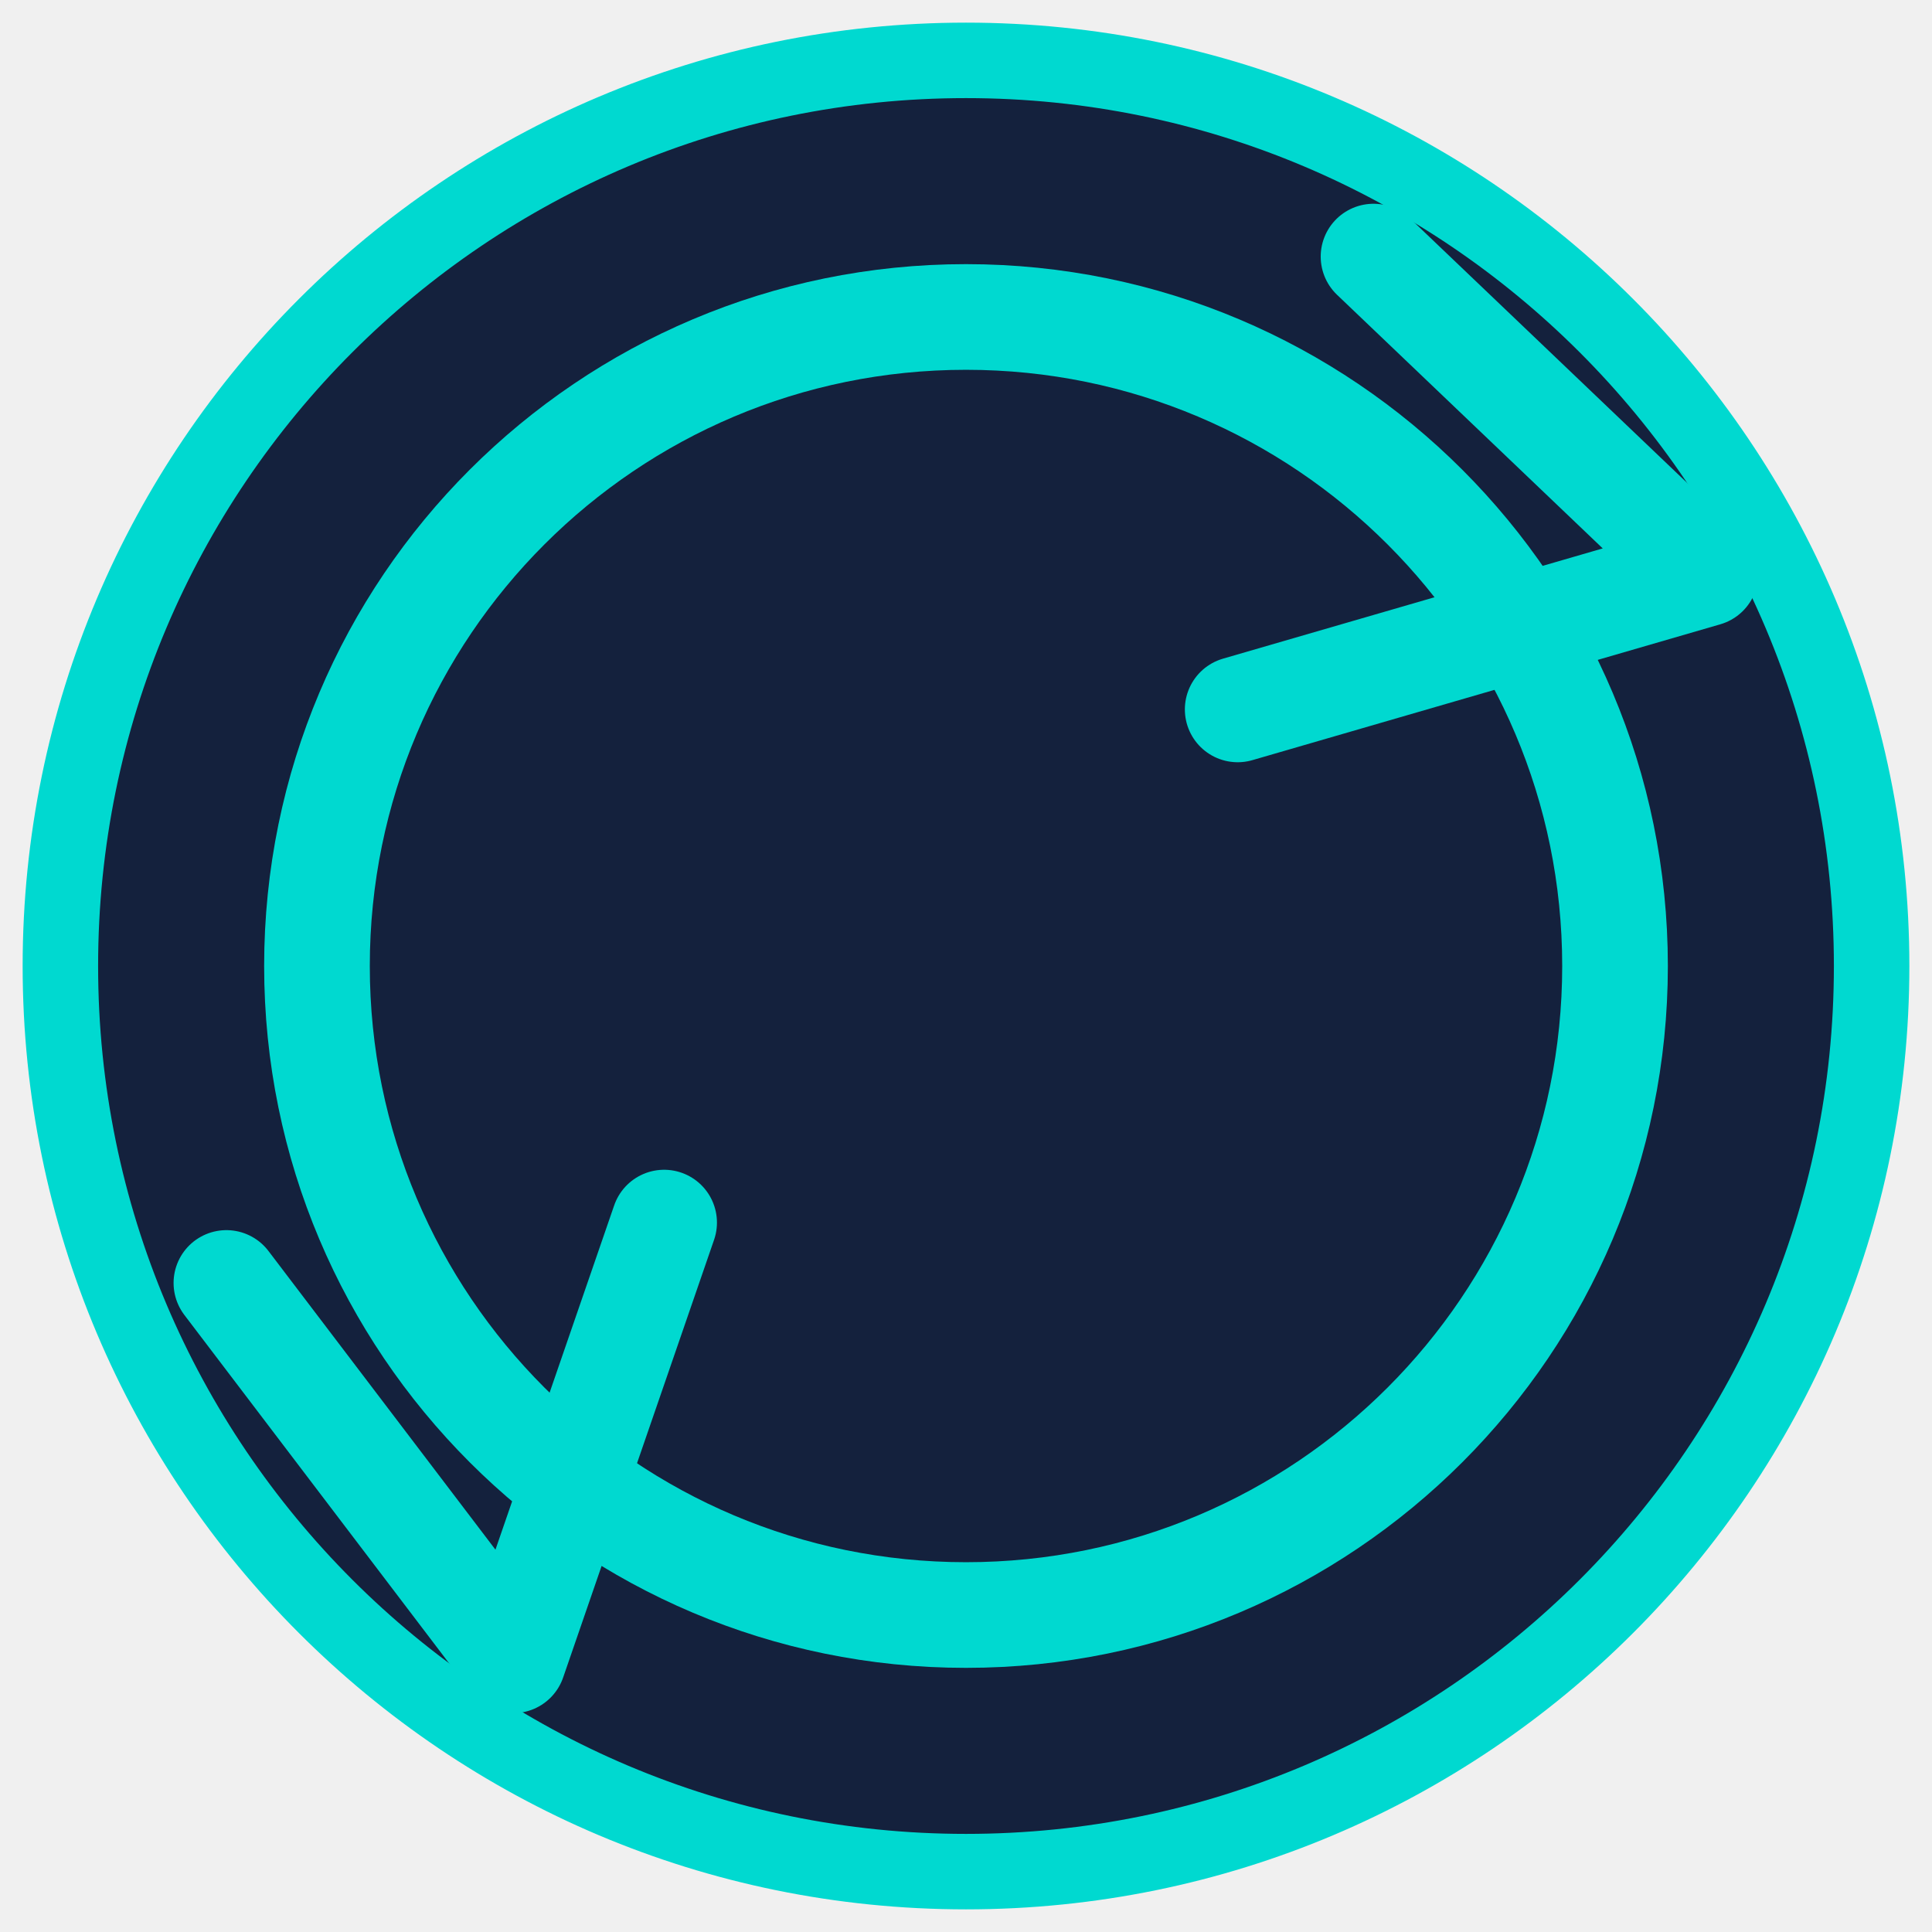
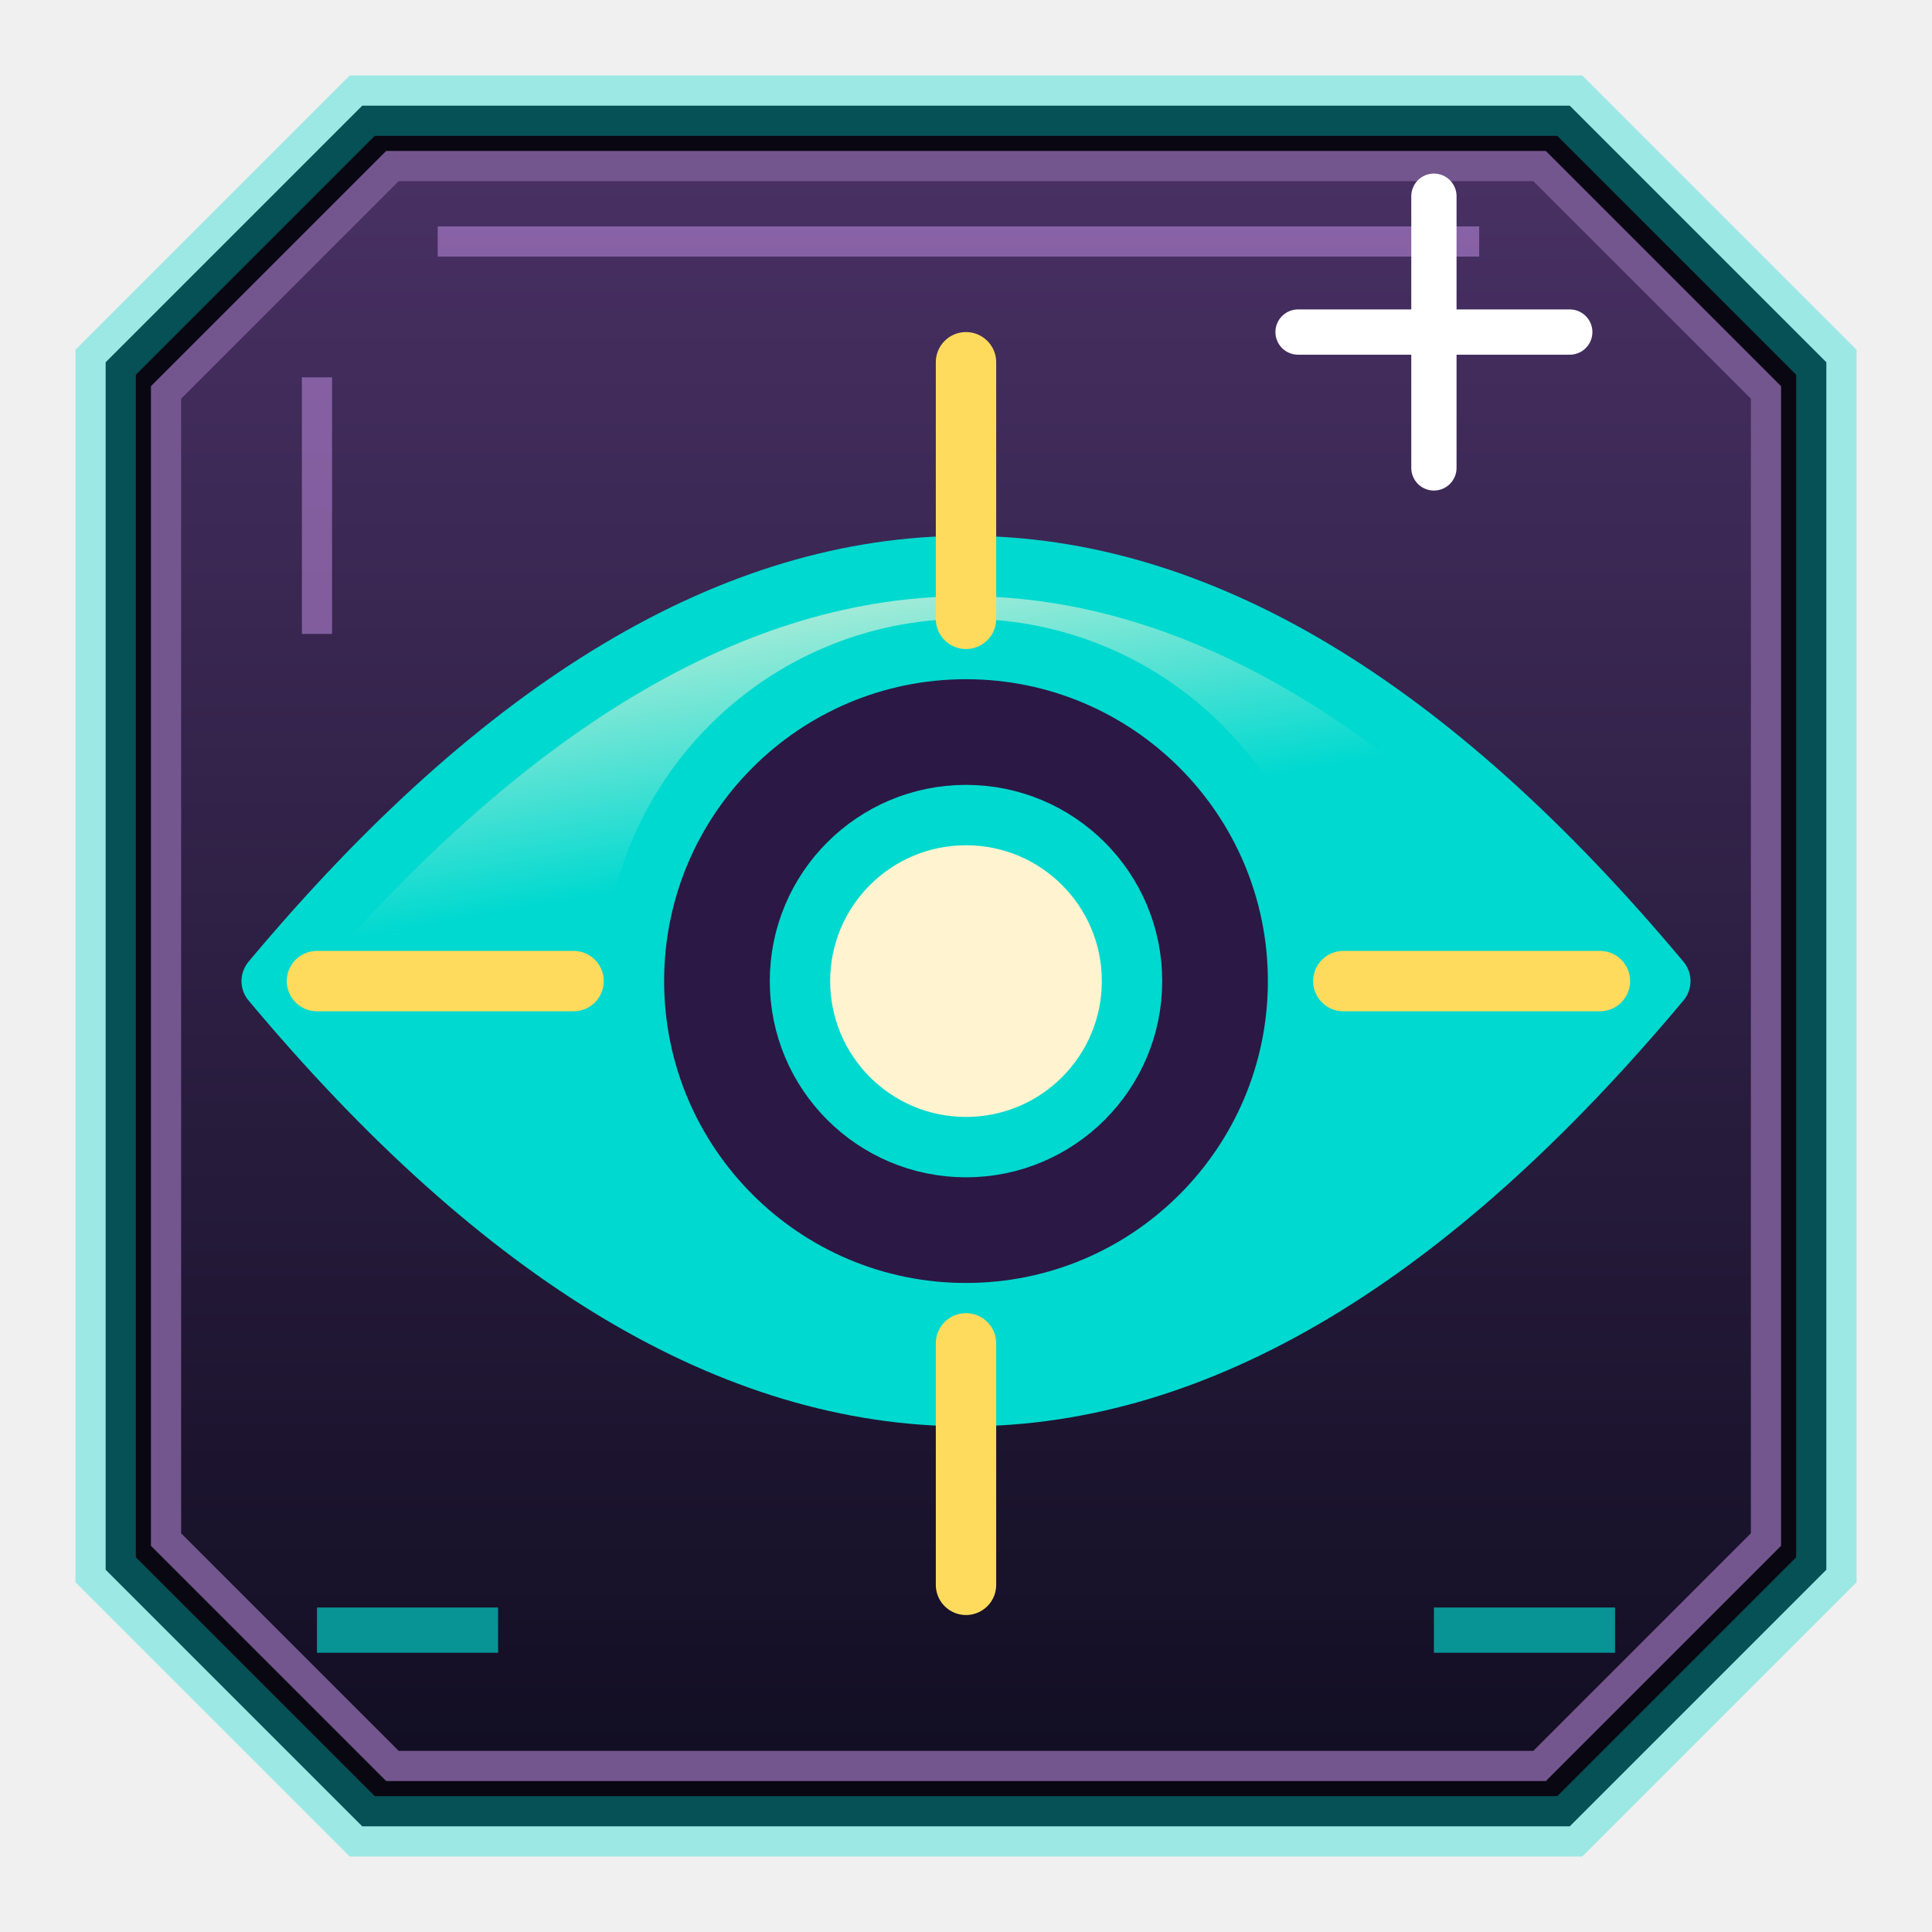
<svg xmlns="http://www.w3.org/2000/svg" width="128" height="128" viewBox="0 0 128 128">
-   <circle cx="64" cy="64" r="60" fill="#14213D" stroke="#00D9D0" stroke-width="5" />
-   <g fill="none" stroke="#00D9D0" stroke-width="7" stroke-linecap="round" stroke-linejoin="round">
-     <circle cx="64" cy="64" r="43" />
-     <path d="m91 17 22 21-31 9M15 85 34 110 44 81" />
+   <defs>
+     <linearGradient id="base" x2="0" y2="1">
+       <stop stop-color="#483063" />
+       <stop offset="1" stop-color="#120e23" />
+     </linearGradient>
+     <linearGradient id="enamel" x2="0.3" y2="1">
+       <stop stop-color="#fff5dc" />
+       <stop offset=".43" stop-color="#00D9D0" />
+       <stop offset="1" stop-color="#00D9D0" />
+     </linearGradient>
+   </defs>
+   <path d="M24 7h80l17 17v80l-17 17H24L7 104V24Z" fill="#090712" stroke="#00D9D0" stroke-opacity=".35" stroke-width="4" />
+   <path d="M26 11h76l15 15v76l-15 15H26l-15-15V26Z" fill="url(#base)" stroke="#74568e" stroke-width="2" />
+   <path d="M29 16h69m-77 9v17" stroke="#cf98ef" stroke-opacity=".48" stroke-width="2" />
+   <g fill="url(#enamel)" stroke="#00D9D0" stroke-width="4" stroke-linejoin="round" stroke-linecap="round">
+     <path d="M18 65Q64 10 110 65 64 120 18 65Z" />
+     <circle cx="64" cy="65" r="22" fill="#2c1844" />
+     <circle cx="64" cy="65" r="11" fill="#fff3d0" />
+     <path d="M64 24v17m0 48v16M21 65h17m51 0h17" fill="none" stroke="#ffdb5d" />
+     <path d="M95 13v18m-9-9h18" stroke="#fff" stroke-width="3" />
  </g>
+   <path d="M21 108h12m62 0h12" stroke="#00D9D0" stroke-opacity=".65" stroke-width="3" />
</svg>
